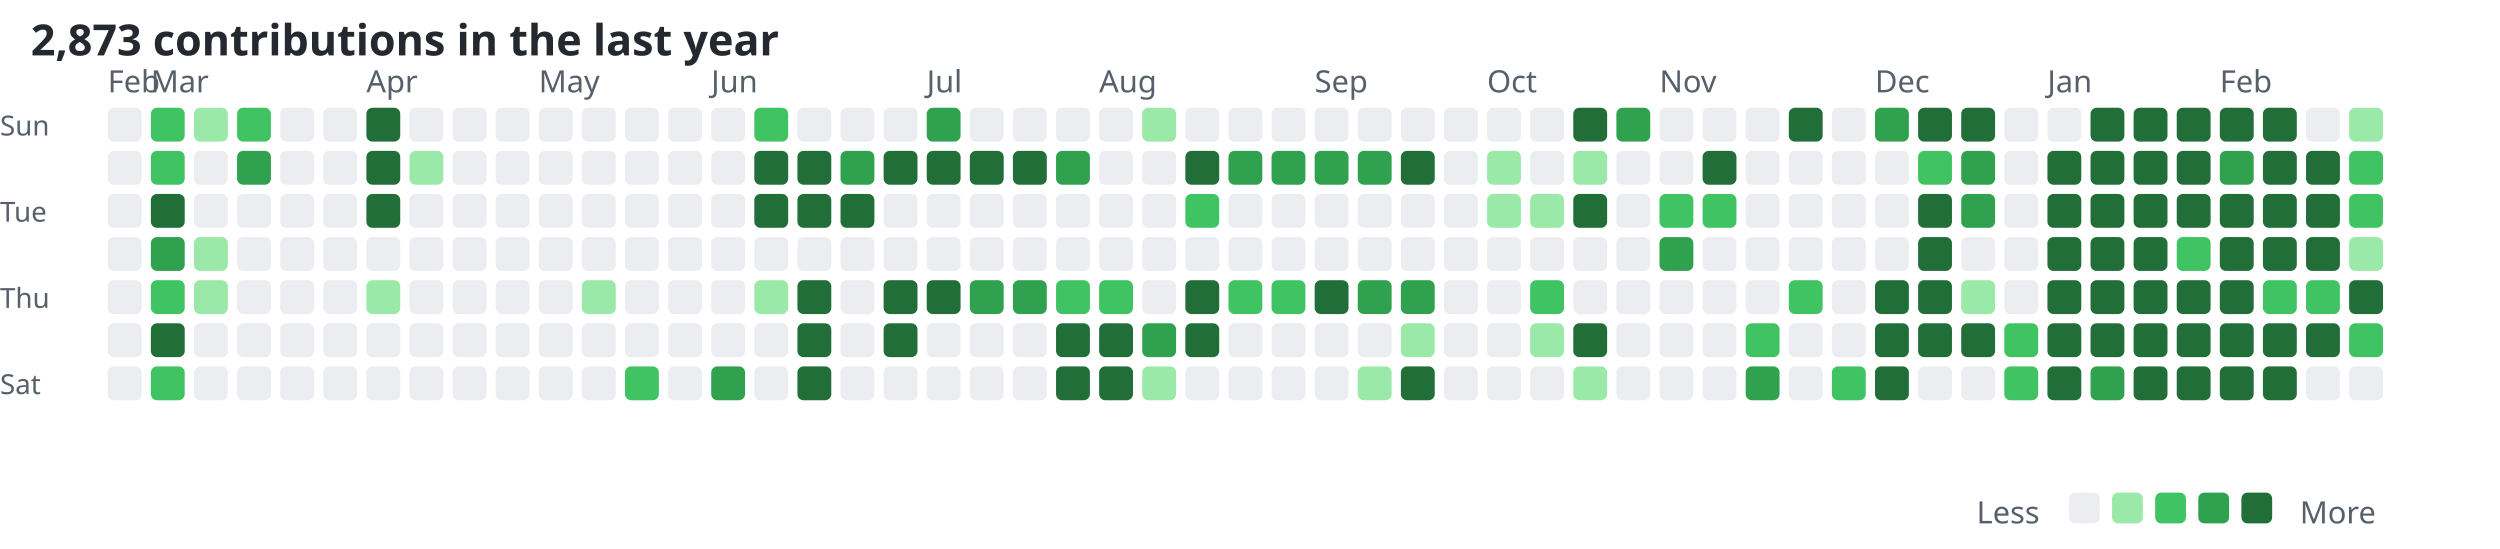
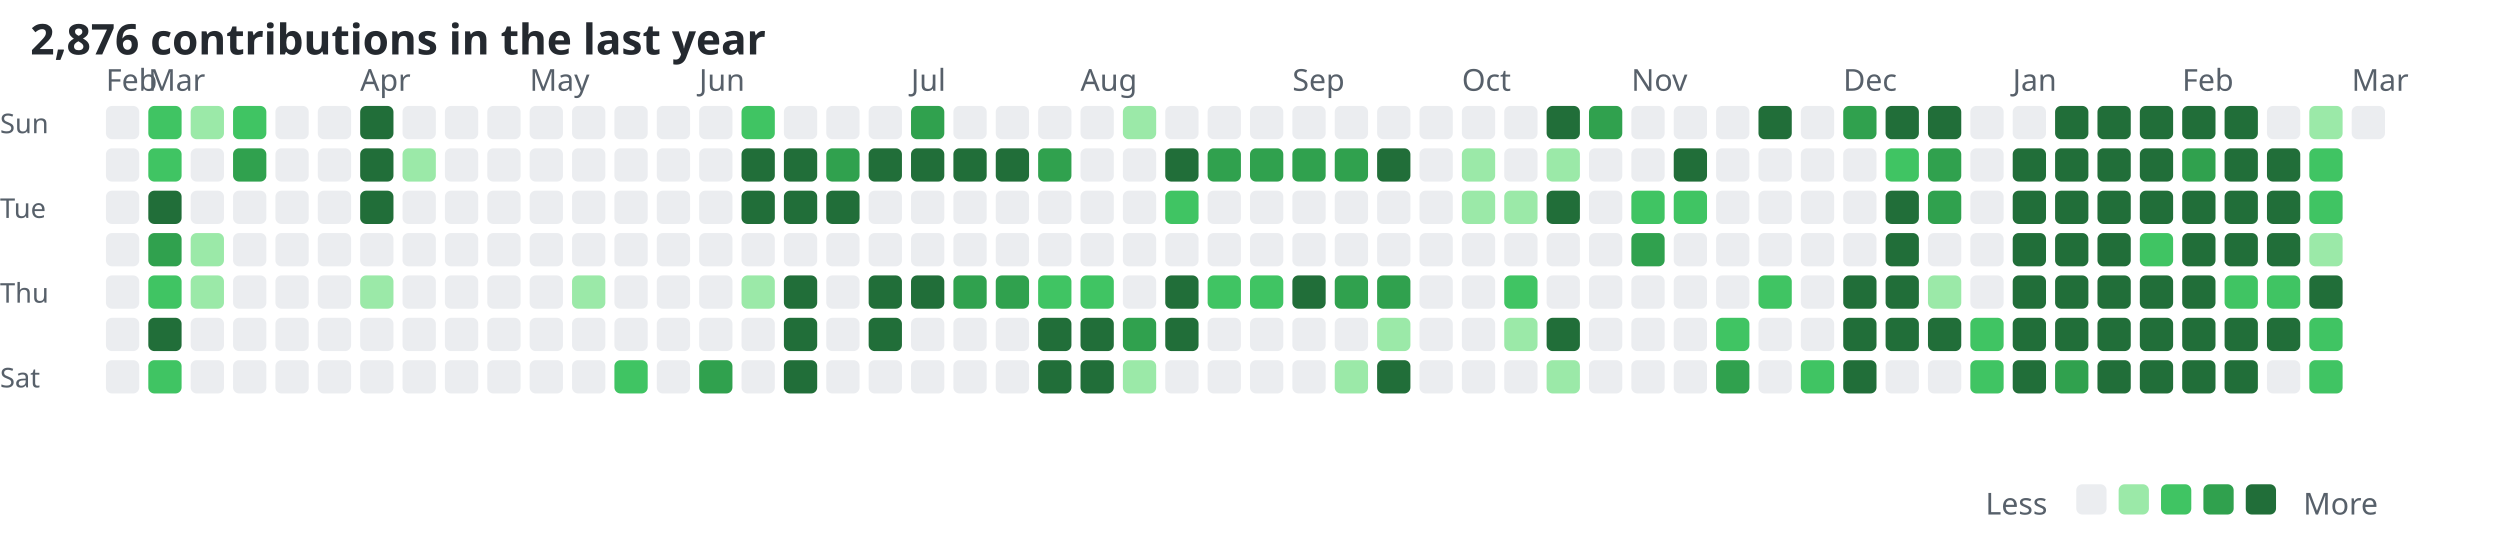
- <svg xmlns="http://www.w3.org/2000/svg" width="812" height="178" viewBox="0 0 812 178">
+ <svg xmlns="http://www.w3.org/2000/svg" width="826" height="178" viewBox="0 0 826 178">
  <style>
    .title { font: 600 14px 'Segoe UI', sans-serif; fill: #24292f; }
    .month { font: 400 10px 'Segoe UI', sans-serif; fill: #57606a; }
    .legend { font: 400 10px 'Segoe UI', sans-serif; fill: #57606a; }
    .day { font: 400 9px 'Segoe UI', sans-serif; fill: #57606a; }
  </style>
-   <text x="10" y="18" class="title">2,873 contributions in the last year</text>
+   <text x="10" y="18" class="title">2,876 contributions in the last year</text>
  <text x="35" y="30" class="month">Feb</text>
  <text x="49" y="30" class="month">Mar</text>
  <text x="119" y="30" class="month">Apr</text>
  <text x="175" y="30" class="month">May</text>
  <text x="231" y="30" class="month">Jun</text>
  <text x="301" y="30" class="month">Jul</text>
  <text x="357" y="30" class="month">Aug</text>
  <text x="427" y="30" class="month">Sep</text>
  <text x="483" y="30" class="month">Oct</text>
  <text x="539" y="30" class="month">Nov</text>
  <text x="609" y="30" class="month">Dec</text>
  <text x="665" y="30" class="month">Jan</text>
  <text x="721" y="30" class="month">Feb</text>
+   <text x="777" y="30" class="month">Mar</text>
  <text x="0" y="44" class="day">Sun</text>
  <text x="0" y="72" class="day">Tue</text>
  <text x="0" y="100" class="day">Thu</text>
  <text x="0" y="128" class="day">Sat</text>
  <rect x="35" y="35" width="11" height="11" rx="2" ry="2" fill="#ebedf0" />
  <rect x="35" y="49" width="11" height="11" rx="2" ry="2" fill="#ebedf0" />
  <rect x="35" y="63" width="11" height="11" rx="2" ry="2" fill="#ebedf0" />
  <rect x="35" y="77" width="11" height="11" rx="2" ry="2" fill="#ebedf0" />
  <rect x="35" y="91" width="11" height="11" rx="2" ry="2" fill="#ebedf0" />
  <rect x="35" y="105" width="11" height="11" rx="2" ry="2" fill="#ebedf0" />
  <rect x="35" y="119" width="11" height="11" rx="2" ry="2" fill="#ebedf0" />
  <rect x="49" y="35" width="11" height="11" rx="2" ry="2" fill="#40c463" />
  <rect x="49" y="49" width="11" height="11" rx="2" ry="2" fill="#40c463" />
  <rect x="49" y="63" width="11" height="11" rx="2" ry="2" fill="#216e39" />
  <rect x="49" y="77" width="11" height="11" rx="2" ry="2" fill="#30a14e" />
  <rect x="49" y="91" width="11" height="11" rx="2" ry="2" fill="#40c463" />
  <rect x="49" y="105" width="11" height="11" rx="2" ry="2" fill="#216e39" />
  <rect x="49" y="119" width="11" height="11" rx="2" ry="2" fill="#40c463" />
  <rect x="63" y="35" width="11" height="11" rx="2" ry="2" fill="#9be9a8" />
  <rect x="63" y="49" width="11" height="11" rx="2" ry="2" fill="#ebedf0" />
  <rect x="63" y="63" width="11" height="11" rx="2" ry="2" fill="#ebedf0" />
  <rect x="63" y="77" width="11" height="11" rx="2" ry="2" fill="#9be9a8" />
  <rect x="63" y="91" width="11" height="11" rx="2" ry="2" fill="#9be9a8" />
  <rect x="63" y="105" width="11" height="11" rx="2" ry="2" fill="#ebedf0" />
  <rect x="63" y="119" width="11" height="11" rx="2" ry="2" fill="#ebedf0" />
  <rect x="77" y="35" width="11" height="11" rx="2" ry="2" fill="#40c463" />
  <rect x="77" y="49" width="11" height="11" rx="2" ry="2" fill="#30a14e" />
  <rect x="77" y="63" width="11" height="11" rx="2" ry="2" fill="#ebedf0" />
  <rect x="77" y="77" width="11" height="11" rx="2" ry="2" fill="#ebedf0" />
  <rect x="77" y="91" width="11" height="11" rx="2" ry="2" fill="#ebedf0" />
  <rect x="77" y="105" width="11" height="11" rx="2" ry="2" fill="#ebedf0" />
  <rect x="77" y="119" width="11" height="11" rx="2" ry="2" fill="#ebedf0" />
  <rect x="91" y="35" width="11" height="11" rx="2" ry="2" fill="#ebedf0" />
  <rect x="91" y="49" width="11" height="11" rx="2" ry="2" fill="#ebedf0" />
  <rect x="91" y="63" width="11" height="11" rx="2" ry="2" fill="#ebedf0" />
  <rect x="91" y="77" width="11" height="11" rx="2" ry="2" fill="#ebedf0" />
  <rect x="91" y="91" width="11" height="11" rx="2" ry="2" fill="#ebedf0" />
  <rect x="91" y="105" width="11" height="11" rx="2" ry="2" fill="#ebedf0" />
  <rect x="91" y="119" width="11" height="11" rx="2" ry="2" fill="#ebedf0" />
  <rect x="105" y="35" width="11" height="11" rx="2" ry="2" fill="#ebedf0" />
  <rect x="105" y="49" width="11" height="11" rx="2" ry="2" fill="#ebedf0" />
  <rect x="105" y="63" width="11" height="11" rx="2" ry="2" fill="#ebedf0" />
  <rect x="105" y="77" width="11" height="11" rx="2" ry="2" fill="#ebedf0" />
  <rect x="105" y="91" width="11" height="11" rx="2" ry="2" fill="#ebedf0" />
  <rect x="105" y="105" width="11" height="11" rx="2" ry="2" fill="#ebedf0" />
  <rect x="105" y="119" width="11" height="11" rx="2" ry="2" fill="#ebedf0" />
  <rect x="119" y="35" width="11" height="11" rx="2" ry="2" fill="#216e39" />
  <rect x="119" y="49" width="11" height="11" rx="2" ry="2" fill="#216e39" />
  <rect x="119" y="63" width="11" height="11" rx="2" ry="2" fill="#216e39" />
  <rect x="119" y="77" width="11" height="11" rx="2" ry="2" fill="#ebedf0" />
  <rect x="119" y="91" width="11" height="11" rx="2" ry="2" fill="#9be9a8" />
  <rect x="119" y="105" width="11" height="11" rx="2" ry="2" fill="#ebedf0" />
  <rect x="119" y="119" width="11" height="11" rx="2" ry="2" fill="#ebedf0" />
  <rect x="133" y="35" width="11" height="11" rx="2" ry="2" fill="#ebedf0" />
  <rect x="133" y="49" width="11" height="11" rx="2" ry="2" fill="#9be9a8" />
  <rect x="133" y="63" width="11" height="11" rx="2" ry="2" fill="#ebedf0" />
  <rect x="133" y="77" width="11" height="11" rx="2" ry="2" fill="#ebedf0" />
  <rect x="133" y="91" width="11" height="11" rx="2" ry="2" fill="#ebedf0" />
  <rect x="133" y="105" width="11" height="11" rx="2" ry="2" fill="#ebedf0" />
  <rect x="133" y="119" width="11" height="11" rx="2" ry="2" fill="#ebedf0" />
  <rect x="147" y="35" width="11" height="11" rx="2" ry="2" fill="#ebedf0" />
  <rect x="147" y="49" width="11" height="11" rx="2" ry="2" fill="#ebedf0" />
  <rect x="147" y="63" width="11" height="11" rx="2" ry="2" fill="#ebedf0" />
  <rect x="147" y="77" width="11" height="11" rx="2" ry="2" fill="#ebedf0" />
  <rect x="147" y="91" width="11" height="11" rx="2" ry="2" fill="#ebedf0" />
  <rect x="147" y="105" width="11" height="11" rx="2" ry="2" fill="#ebedf0" />
  <rect x="147" y="119" width="11" height="11" rx="2" ry="2" fill="#ebedf0" />
  <rect x="161" y="35" width="11" height="11" rx="2" ry="2" fill="#ebedf0" />
  <rect x="161" y="49" width="11" height="11" rx="2" ry="2" fill="#ebedf0" />
  <rect x="161" y="63" width="11" height="11" rx="2" ry="2" fill="#ebedf0" />
  <rect x="161" y="77" width="11" height="11" rx="2" ry="2" fill="#ebedf0" />
  <rect x="161" y="91" width="11" height="11" rx="2" ry="2" fill="#ebedf0" />
  <rect x="161" y="105" width="11" height="11" rx="2" ry="2" fill="#ebedf0" />
  <rect x="161" y="119" width="11" height="11" rx="2" ry="2" fill="#ebedf0" />
  <rect x="175" y="35" width="11" height="11" rx="2" ry="2" fill="#ebedf0" />
  <rect x="175" y="49" width="11" height="11" rx="2" ry="2" fill="#ebedf0" />
  <rect x="175" y="63" width="11" height="11" rx="2" ry="2" fill="#ebedf0" />
  <rect x="175" y="77" width="11" height="11" rx="2" ry="2" fill="#ebedf0" />
  <rect x="175" y="91" width="11" height="11" rx="2" ry="2" fill="#ebedf0" />
  <rect x="175" y="105" width="11" height="11" rx="2" ry="2" fill="#ebedf0" />
  <rect x="175" y="119" width="11" height="11" rx="2" ry="2" fill="#ebedf0" />
  <rect x="189" y="35" width="11" height="11" rx="2" ry="2" fill="#ebedf0" />
  <rect x="189" y="49" width="11" height="11" rx="2" ry="2" fill="#ebedf0" />
  <rect x="189" y="63" width="11" height="11" rx="2" ry="2" fill="#ebedf0" />
  <rect x="189" y="77" width="11" height="11" rx="2" ry="2" fill="#ebedf0" />
  <rect x="189" y="91" width="11" height="11" rx="2" ry="2" fill="#9be9a8" />
  <rect x="189" y="105" width="11" height="11" rx="2" ry="2" fill="#ebedf0" />
  <rect x="189" y="119" width="11" height="11" rx="2" ry="2" fill="#ebedf0" />
  <rect x="203" y="35" width="11" height="11" rx="2" ry="2" fill="#ebedf0" />
  <rect x="203" y="49" width="11" height="11" rx="2" ry="2" fill="#ebedf0" />
  <rect x="203" y="63" width="11" height="11" rx="2" ry="2" fill="#ebedf0" />
  <rect x="203" y="77" width="11" height="11" rx="2" ry="2" fill="#ebedf0" />
  <rect x="203" y="91" width="11" height="11" rx="2" ry="2" fill="#ebedf0" />
  <rect x="203" y="105" width="11" height="11" rx="2" ry="2" fill="#ebedf0" />
  <rect x="203" y="119" width="11" height="11" rx="2" ry="2" fill="#40c463" />
  <rect x="217" y="35" width="11" height="11" rx="2" ry="2" fill="#ebedf0" />
  <rect x="217" y="49" width="11" height="11" rx="2" ry="2" fill="#ebedf0" />
  <rect x="217" y="63" width="11" height="11" rx="2" ry="2" fill="#ebedf0" />
  <rect x="217" y="77" width="11" height="11" rx="2" ry="2" fill="#ebedf0" />
  <rect x="217" y="91" width="11" height="11" rx="2" ry="2" fill="#ebedf0" />
  <rect x="217" y="105" width="11" height="11" rx="2" ry="2" fill="#ebedf0" />
  <rect x="217" y="119" width="11" height="11" rx="2" ry="2" fill="#ebedf0" />
  <rect x="231" y="35" width="11" height="11" rx="2" ry="2" fill="#ebedf0" />
  <rect x="231" y="49" width="11" height="11" rx="2" ry="2" fill="#ebedf0" />
  <rect x="231" y="63" width="11" height="11" rx="2" ry="2" fill="#ebedf0" />
  <rect x="231" y="77" width="11" height="11" rx="2" ry="2" fill="#ebedf0" />
  <rect x="231" y="91" width="11" height="11" rx="2" ry="2" fill="#ebedf0" />
  <rect x="231" y="105" width="11" height="11" rx="2" ry="2" fill="#ebedf0" />
  <rect x="231" y="119" width="11" height="11" rx="2" ry="2" fill="#30a14e" />
  <rect x="245" y="35" width="11" height="11" rx="2" ry="2" fill="#40c463" />
  <rect x="245" y="49" width="11" height="11" rx="2" ry="2" fill="#216e39" />
  <rect x="245" y="63" width="11" height="11" rx="2" ry="2" fill="#216e39" />
  <rect x="245" y="77" width="11" height="11" rx="2" ry="2" fill="#ebedf0" />
  <rect x="245" y="91" width="11" height="11" rx="2" ry="2" fill="#9be9a8" />
  <rect x="245" y="105" width="11" height="11" rx="2" ry="2" fill="#ebedf0" />
  <rect x="245" y="119" width="11" height="11" rx="2" ry="2" fill="#ebedf0" />
  <rect x="259" y="35" width="11" height="11" rx="2" ry="2" fill="#ebedf0" />
  <rect x="259" y="49" width="11" height="11" rx="2" ry="2" fill="#216e39" />
  <rect x="259" y="63" width="11" height="11" rx="2" ry="2" fill="#216e39" />
  <rect x="259" y="77" width="11" height="11" rx="2" ry="2" fill="#ebedf0" />
  <rect x="259" y="91" width="11" height="11" rx="2" ry="2" fill="#216e39" />
  <rect x="259" y="105" width="11" height="11" rx="2" ry="2" fill="#216e39" />
  <rect x="259" y="119" width="11" height="11" rx="2" ry="2" fill="#216e39" />
  <rect x="273" y="35" width="11" height="11" rx="2" ry="2" fill="#ebedf0" />
  <rect x="273" y="49" width="11" height="11" rx="2" ry="2" fill="#30a14e" />
  <rect x="273" y="63" width="11" height="11" rx="2" ry="2" fill="#216e39" />
  <rect x="273" y="77" width="11" height="11" rx="2" ry="2" fill="#ebedf0" />
  <rect x="273" y="91" width="11" height="11" rx="2" ry="2" fill="#ebedf0" />
  <rect x="273" y="105" width="11" height="11" rx="2" ry="2" fill="#ebedf0" />
  <rect x="273" y="119" width="11" height="11" rx="2" ry="2" fill="#ebedf0" />
  <rect x="287" y="35" width="11" height="11" rx="2" ry="2" fill="#ebedf0" />
  <rect x="287" y="49" width="11" height="11" rx="2" ry="2" fill="#216e39" />
  <rect x="287" y="63" width="11" height="11" rx="2" ry="2" fill="#ebedf0" />
  <rect x="287" y="77" width="11" height="11" rx="2" ry="2" fill="#ebedf0" />
  <rect x="287" y="91" width="11" height="11" rx="2" ry="2" fill="#216e39" />
  <rect x="287" y="105" width="11" height="11" rx="2" ry="2" fill="#216e39" />
  <rect x="287" y="119" width="11" height="11" rx="2" ry="2" fill="#ebedf0" />
  <rect x="301" y="35" width="11" height="11" rx="2" ry="2" fill="#30a14e" />
  <rect x="301" y="49" width="11" height="11" rx="2" ry="2" fill="#216e39" />
  <rect x="301" y="63" width="11" height="11" rx="2" ry="2" fill="#ebedf0" />
  <rect x="301" y="77" width="11" height="11" rx="2" ry="2" fill="#ebedf0" />
  <rect x="301" y="91" width="11" height="11" rx="2" ry="2" fill="#216e39" />
  <rect x="301" y="105" width="11" height="11" rx="2" ry="2" fill="#ebedf0" />
  <rect x="301" y="119" width="11" height="11" rx="2" ry="2" fill="#ebedf0" />
  <rect x="315" y="35" width="11" height="11" rx="2" ry="2" fill="#ebedf0" />
  <rect x="315" y="49" width="11" height="11" rx="2" ry="2" fill="#216e39" />
  <rect x="315" y="63" width="11" height="11" rx="2" ry="2" fill="#ebedf0" />
  <rect x="315" y="77" width="11" height="11" rx="2" ry="2" fill="#ebedf0" />
  <rect x="315" y="91" width="11" height="11" rx="2" ry="2" fill="#30a14e" />
  <rect x="315" y="105" width="11" height="11" rx="2" ry="2" fill="#ebedf0" />
  <rect x="315" y="119" width="11" height="11" rx="2" ry="2" fill="#ebedf0" />
  <rect x="329" y="35" width="11" height="11" rx="2" ry="2" fill="#ebedf0" />
  <rect x="329" y="49" width="11" height="11" rx="2" ry="2" fill="#216e39" />
  <rect x="329" y="63" width="11" height="11" rx="2" ry="2" fill="#ebedf0" />
  <rect x="329" y="77" width="11" height="11" rx="2" ry="2" fill="#ebedf0" />
  <rect x="329" y="91" width="11" height="11" rx="2" ry="2" fill="#30a14e" />
  <rect x="329" y="105" width="11" height="11" rx="2" ry="2" fill="#ebedf0" />
  <rect x="329" y="119" width="11" height="11" rx="2" ry="2" fill="#ebedf0" />
  <rect x="343" y="35" width="11" height="11" rx="2" ry="2" fill="#ebedf0" />
  <rect x="343" y="49" width="11" height="11" rx="2" ry="2" fill="#30a14e" />
  <rect x="343" y="63" width="11" height="11" rx="2" ry="2" fill="#ebedf0" />
  <rect x="343" y="77" width="11" height="11" rx="2" ry="2" fill="#ebedf0" />
  <rect x="343" y="91" width="11" height="11" rx="2" ry="2" fill="#40c463" />
  <rect x="343" y="105" width="11" height="11" rx="2" ry="2" fill="#216e39" />
  <rect x="343" y="119" width="11" height="11" rx="2" ry="2" fill="#216e39" />
  <rect x="357" y="35" width="11" height="11" rx="2" ry="2" fill="#ebedf0" />
  <rect x="357" y="49" width="11" height="11" rx="2" ry="2" fill="#ebedf0" />
  <rect x="357" y="63" width="11" height="11" rx="2" ry="2" fill="#ebedf0" />
  <rect x="357" y="77" width="11" height="11" rx="2" ry="2" fill="#ebedf0" />
  <rect x="357" y="91" width="11" height="11" rx="2" ry="2" fill="#40c463" />
  <rect x="357" y="105" width="11" height="11" rx="2" ry="2" fill="#216e39" />
  <rect x="357" y="119" width="11" height="11" rx="2" ry="2" fill="#216e39" />
  <rect x="371" y="35" width="11" height="11" rx="2" ry="2" fill="#9be9a8" />
  <rect x="371" y="49" width="11" height="11" rx="2" ry="2" fill="#ebedf0" />
  <rect x="371" y="63" width="11" height="11" rx="2" ry="2" fill="#ebedf0" />
  <rect x="371" y="77" width="11" height="11" rx="2" ry="2" fill="#ebedf0" />
  <rect x="371" y="91" width="11" height="11" rx="2" ry="2" fill="#ebedf0" />
  <rect x="371" y="105" width="11" height="11" rx="2" ry="2" fill="#30a14e" />
  <rect x="371" y="119" width="11" height="11" rx="2" ry="2" fill="#9be9a8" />
  <rect x="385" y="35" width="11" height="11" rx="2" ry="2" fill="#ebedf0" />
  <rect x="385" y="49" width="11" height="11" rx="2" ry="2" fill="#216e39" />
  <rect x="385" y="63" width="11" height="11" rx="2" ry="2" fill="#40c463" />
  <rect x="385" y="77" width="11" height="11" rx="2" ry="2" fill="#ebedf0" />
  <rect x="385" y="91" width="11" height="11" rx="2" ry="2" fill="#216e39" />
  <rect x="385" y="105" width="11" height="11" rx="2" ry="2" fill="#216e39" />
  <rect x="385" y="119" width="11" height="11" rx="2" ry="2" fill="#ebedf0" />
  <rect x="399" y="35" width="11" height="11" rx="2" ry="2" fill="#ebedf0" />
  <rect x="399" y="49" width="11" height="11" rx="2" ry="2" fill="#30a14e" />
  <rect x="399" y="63" width="11" height="11" rx="2" ry="2" fill="#ebedf0" />
  <rect x="399" y="77" width="11" height="11" rx="2" ry="2" fill="#ebedf0" />
  <rect x="399" y="91" width="11" height="11" rx="2" ry="2" fill="#40c463" />
  <rect x="399" y="105" width="11" height="11" rx="2" ry="2" fill="#ebedf0" />
  <rect x="399" y="119" width="11" height="11" rx="2" ry="2" fill="#ebedf0" />
  <rect x="413" y="35" width="11" height="11" rx="2" ry="2" fill="#ebedf0" />
  <rect x="413" y="49" width="11" height="11" rx="2" ry="2" fill="#30a14e" />
  <rect x="413" y="63" width="11" height="11" rx="2" ry="2" fill="#ebedf0" />
  <rect x="413" y="77" width="11" height="11" rx="2" ry="2" fill="#ebedf0" />
  <rect x="413" y="91" width="11" height="11" rx="2" ry="2" fill="#40c463" />
  <rect x="413" y="105" width="11" height="11" rx="2" ry="2" fill="#ebedf0" />
  <rect x="413" y="119" width="11" height="11" rx="2" ry="2" fill="#ebedf0" />
  <rect x="427" y="35" width="11" height="11" rx="2" ry="2" fill="#ebedf0" />
  <rect x="427" y="49" width="11" height="11" rx="2" ry="2" fill="#30a14e" />
  <rect x="427" y="63" width="11" height="11" rx="2" ry="2" fill="#ebedf0" />
  <rect x="427" y="77" width="11" height="11" rx="2" ry="2" fill="#ebedf0" />
  <rect x="427" y="91" width="11" height="11" rx="2" ry="2" fill="#216e39" />
  <rect x="427" y="105" width="11" height="11" rx="2" ry="2" fill="#ebedf0" />
  <rect x="427" y="119" width="11" height="11" rx="2" ry="2" fill="#ebedf0" />
  <rect x="441" y="35" width="11" height="11" rx="2" ry="2" fill="#ebedf0" />
  <rect x="441" y="49" width="11" height="11" rx="2" ry="2" fill="#30a14e" />
  <rect x="441" y="63" width="11" height="11" rx="2" ry="2" fill="#ebedf0" />
  <rect x="441" y="77" width="11" height="11" rx="2" ry="2" fill="#ebedf0" />
  <rect x="441" y="91" width="11" height="11" rx="2" ry="2" fill="#30a14e" />
  <rect x="441" y="105" width="11" height="11" rx="2" ry="2" fill="#ebedf0" />
  <rect x="441" y="119" width="11" height="11" rx="2" ry="2" fill="#9be9a8" />
  <rect x="455" y="35" width="11" height="11" rx="2" ry="2" fill="#ebedf0" />
  <rect x="455" y="49" width="11" height="11" rx="2" ry="2" fill="#216e39" />
  <rect x="455" y="63" width="11" height="11" rx="2" ry="2" fill="#ebedf0" />
  <rect x="455" y="77" width="11" height="11" rx="2" ry="2" fill="#ebedf0" />
  <rect x="455" y="91" width="11" height="11" rx="2" ry="2" fill="#30a14e" />
  <rect x="455" y="105" width="11" height="11" rx="2" ry="2" fill="#9be9a8" />
  <rect x="455" y="119" width="11" height="11" rx="2" ry="2" fill="#216e39" />
  <rect x="469" y="35" width="11" height="11" rx="2" ry="2" fill="#ebedf0" />
  <rect x="469" y="49" width="11" height="11" rx="2" ry="2" fill="#ebedf0" />
  <rect x="469" y="63" width="11" height="11" rx="2" ry="2" fill="#ebedf0" />
  <rect x="469" y="77" width="11" height="11" rx="2" ry="2" fill="#ebedf0" />
  <rect x="469" y="91" width="11" height="11" rx="2" ry="2" fill="#ebedf0" />
  <rect x="469" y="105" width="11" height="11" rx="2" ry="2" fill="#ebedf0" />
  <rect x="469" y="119" width="11" height="11" rx="2" ry="2" fill="#ebedf0" />
  <rect x="483" y="35" width="11" height="11" rx="2" ry="2" fill="#ebedf0" />
  <rect x="483" y="49" width="11" height="11" rx="2" ry="2" fill="#9be9a8" />
  <rect x="483" y="63" width="11" height="11" rx="2" ry="2" fill="#9be9a8" />
  <rect x="483" y="77" width="11" height="11" rx="2" ry="2" fill="#ebedf0" />
  <rect x="483" y="91" width="11" height="11" rx="2" ry="2" fill="#ebedf0" />
  <rect x="483" y="105" width="11" height="11" rx="2" ry="2" fill="#ebedf0" />
  <rect x="483" y="119" width="11" height="11" rx="2" ry="2" fill="#ebedf0" />
  <rect x="497" y="35" width="11" height="11" rx="2" ry="2" fill="#ebedf0" />
  <rect x="497" y="49" width="11" height="11" rx="2" ry="2" fill="#ebedf0" />
  <rect x="497" y="63" width="11" height="11" rx="2" ry="2" fill="#9be9a8" />
  <rect x="497" y="77" width="11" height="11" rx="2" ry="2" fill="#ebedf0" />
  <rect x="497" y="91" width="11" height="11" rx="2" ry="2" fill="#40c463" />
  <rect x="497" y="105" width="11" height="11" rx="2" ry="2" fill="#9be9a8" />
  <rect x="497" y="119" width="11" height="11" rx="2" ry="2" fill="#ebedf0" />
  <rect x="511" y="35" width="11" height="11" rx="2" ry="2" fill="#216e39" />
  <rect x="511" y="49" width="11" height="11" rx="2" ry="2" fill="#9be9a8" />
  <rect x="511" y="63" width="11" height="11" rx="2" ry="2" fill="#216e39" />
  <rect x="511" y="77" width="11" height="11" rx="2" ry="2" fill="#ebedf0" />
  <rect x="511" y="91" width="11" height="11" rx="2" ry="2" fill="#ebedf0" />
  <rect x="511" y="105" width="11" height="11" rx="2" ry="2" fill="#216e39" />
  <rect x="511" y="119" width="11" height="11" rx="2" ry="2" fill="#9be9a8" />
  <rect x="525" y="35" width="11" height="11" rx="2" ry="2" fill="#30a14e" />
  <rect x="525" y="49" width="11" height="11" rx="2" ry="2" fill="#ebedf0" />
  <rect x="525" y="63" width="11" height="11" rx="2" ry="2" fill="#ebedf0" />
  <rect x="525" y="77" width="11" height="11" rx="2" ry="2" fill="#ebedf0" />
  <rect x="525" y="91" width="11" height="11" rx="2" ry="2" fill="#ebedf0" />
  <rect x="525" y="105" width="11" height="11" rx="2" ry="2" fill="#ebedf0" />
  <rect x="525" y="119" width="11" height="11" rx="2" ry="2" fill="#ebedf0" />
  <rect x="539" y="35" width="11" height="11" rx="2" ry="2" fill="#ebedf0" />
  <rect x="539" y="49" width="11" height="11" rx="2" ry="2" fill="#ebedf0" />
  <rect x="539" y="63" width="11" height="11" rx="2" ry="2" fill="#40c463" />
  <rect x="539" y="77" width="11" height="11" rx="2" ry="2" fill="#30a14e" />
  <rect x="539" y="91" width="11" height="11" rx="2" ry="2" fill="#ebedf0" />
  <rect x="539" y="105" width="11" height="11" rx="2" ry="2" fill="#ebedf0" />
  <rect x="539" y="119" width="11" height="11" rx="2" ry="2" fill="#ebedf0" />
  <rect x="553" y="35" width="11" height="11" rx="2" ry="2" fill="#ebedf0" />
  <rect x="553" y="49" width="11" height="11" rx="2" ry="2" fill="#216e39" />
  <rect x="553" y="63" width="11" height="11" rx="2" ry="2" fill="#40c463" />
  <rect x="553" y="77" width="11" height="11" rx="2" ry="2" fill="#ebedf0" />
  <rect x="553" y="91" width="11" height="11" rx="2" ry="2" fill="#ebedf0" />
  <rect x="553" y="105" width="11" height="11" rx="2" ry="2" fill="#ebedf0" />
  <rect x="553" y="119" width="11" height="11" rx="2" ry="2" fill="#ebedf0" />
  <rect x="567" y="35" width="11" height="11" rx="2" ry="2" fill="#ebedf0" />
  <rect x="567" y="49" width="11" height="11" rx="2" ry="2" fill="#ebedf0" />
  <rect x="567" y="63" width="11" height="11" rx="2" ry="2" fill="#ebedf0" />
  <rect x="567" y="77" width="11" height="11" rx="2" ry="2" fill="#ebedf0" />
  <rect x="567" y="91" width="11" height="11" rx="2" ry="2" fill="#ebedf0" />
  <rect x="567" y="105" width="11" height="11" rx="2" ry="2" fill="#40c463" />
  <rect x="567" y="119" width="11" height="11" rx="2" ry="2" fill="#30a14e" />
  <rect x="581" y="35" width="11" height="11" rx="2" ry="2" fill="#216e39" />
  <rect x="581" y="49" width="11" height="11" rx="2" ry="2" fill="#ebedf0" />
  <rect x="581" y="63" width="11" height="11" rx="2" ry="2" fill="#ebedf0" />
  <rect x="581" y="77" width="11" height="11" rx="2" ry="2" fill="#ebedf0" />
  <rect x="581" y="91" width="11" height="11" rx="2" ry="2" fill="#40c463" />
  <rect x="581" y="105" width="11" height="11" rx="2" ry="2" fill="#ebedf0" />
  <rect x="581" y="119" width="11" height="11" rx="2" ry="2" fill="#ebedf0" />
  <rect x="595" y="35" width="11" height="11" rx="2" ry="2" fill="#ebedf0" />
  <rect x="595" y="49" width="11" height="11" rx="2" ry="2" fill="#ebedf0" />
  <rect x="595" y="63" width="11" height="11" rx="2" ry="2" fill="#ebedf0" />
  <rect x="595" y="77" width="11" height="11" rx="2" ry="2" fill="#ebedf0" />
  <rect x="595" y="91" width="11" height="11" rx="2" ry="2" fill="#ebedf0" />
  <rect x="595" y="105" width="11" height="11" rx="2" ry="2" fill="#ebedf0" />
  <rect x="595" y="119" width="11" height="11" rx="2" ry="2" fill="#40c463" />
  <rect x="609" y="35" width="11" height="11" rx="2" ry="2" fill="#30a14e" />
  <rect x="609" y="49" width="11" height="11" rx="2" ry="2" fill="#ebedf0" />
  <rect x="609" y="63" width="11" height="11" rx="2" ry="2" fill="#ebedf0" />
  <rect x="609" y="77" width="11" height="11" rx="2" ry="2" fill="#ebedf0" />
  <rect x="609" y="91" width="11" height="11" rx="2" ry="2" fill="#216e39" />
  <rect x="609" y="105" width="11" height="11" rx="2" ry="2" fill="#216e39" />
  <rect x="609" y="119" width="11" height="11" rx="2" ry="2" fill="#216e39" />
  <rect x="623" y="35" width="11" height="11" rx="2" ry="2" fill="#216e39" />
  <rect x="623" y="49" width="11" height="11" rx="2" ry="2" fill="#40c463" />
  <rect x="623" y="63" width="11" height="11" rx="2" ry="2" fill="#216e39" />
  <rect x="623" y="77" width="11" height="11" rx="2" ry="2" fill="#216e39" />
  <rect x="623" y="91" width="11" height="11" rx="2" ry="2" fill="#216e39" />
  <rect x="623" y="105" width="11" height="11" rx="2" ry="2" fill="#216e39" />
  <rect x="623" y="119" width="11" height="11" rx="2" ry="2" fill="#ebedf0" />
  <rect x="637" y="35" width="11" height="11" rx="2" ry="2" fill="#216e39" />
  <rect x="637" y="49" width="11" height="11" rx="2" ry="2" fill="#30a14e" />
  <rect x="637" y="63" width="11" height="11" rx="2" ry="2" fill="#30a14e" />
  <rect x="637" y="77" width="11" height="11" rx="2" ry="2" fill="#ebedf0" />
  <rect x="637" y="91" width="11" height="11" rx="2" ry="2" fill="#9be9a8" />
  <rect x="637" y="105" width="11" height="11" rx="2" ry="2" fill="#216e39" />
  <rect x="637" y="119" width="11" height="11" rx="2" ry="2" fill="#ebedf0" />
  <rect x="651" y="35" width="11" height="11" rx="2" ry="2" fill="#ebedf0" />
  <rect x="651" y="49" width="11" height="11" rx="2" ry="2" fill="#ebedf0" />
  <rect x="651" y="63" width="11" height="11" rx="2" ry="2" fill="#ebedf0" />
  <rect x="651" y="77" width="11" height="11" rx="2" ry="2" fill="#ebedf0" />
  <rect x="651" y="91" width="11" height="11" rx="2" ry="2" fill="#ebedf0" />
  <rect x="651" y="105" width="11" height="11" rx="2" ry="2" fill="#40c463" />
  <rect x="651" y="119" width="11" height="11" rx="2" ry="2" fill="#40c463" />
  <rect x="665" y="35" width="11" height="11" rx="2" ry="2" fill="#ebedf0" />
  <rect x="665" y="49" width="11" height="11" rx="2" ry="2" fill="#216e39" />
  <rect x="665" y="63" width="11" height="11" rx="2" ry="2" fill="#216e39" />
  <rect x="665" y="77" width="11" height="11" rx="2" ry="2" fill="#216e39" />
  <rect x="665" y="91" width="11" height="11" rx="2" ry="2" fill="#216e39" />
  <rect x="665" y="105" width="11" height="11" rx="2" ry="2" fill="#216e39" />
  <rect x="665" y="119" width="11" height="11" rx="2" ry="2" fill="#216e39" />
  <rect x="679" y="35" width="11" height="11" rx="2" ry="2" fill="#216e39" />
  <rect x="679" y="49" width="11" height="11" rx="2" ry="2" fill="#216e39" />
  <rect x="679" y="63" width="11" height="11" rx="2" ry="2" fill="#216e39" />
  <rect x="679" y="77" width="11" height="11" rx="2" ry="2" fill="#216e39" />
  <rect x="679" y="91" width="11" height="11" rx="2" ry="2" fill="#216e39" />
  <rect x="679" y="105" width="11" height="11" rx="2" ry="2" fill="#216e39" />
  <rect x="679" y="119" width="11" height="11" rx="2" ry="2" fill="#30a14e" />
  <rect x="693" y="35" width="11" height="11" rx="2" ry="2" fill="#216e39" />
  <rect x="693" y="49" width="11" height="11" rx="2" ry="2" fill="#216e39" />
  <rect x="693" y="63" width="11" height="11" rx="2" ry="2" fill="#216e39" />
  <rect x="693" y="77" width="11" height="11" rx="2" ry="2" fill="#216e39" />
  <rect x="693" y="91" width="11" height="11" rx="2" ry="2" fill="#216e39" />
  <rect x="693" y="105" width="11" height="11" rx="2" ry="2" fill="#216e39" />
  <rect x="693" y="119" width="11" height="11" rx="2" ry="2" fill="#216e39" />
  <rect x="707" y="35" width="11" height="11" rx="2" ry="2" fill="#216e39" />
  <rect x="707" y="49" width="11" height="11" rx="2" ry="2" fill="#216e39" />
  <rect x="707" y="63" width="11" height="11" rx="2" ry="2" fill="#216e39" />
  <rect x="707" y="77" width="11" height="11" rx="2" ry="2" fill="#40c463" />
  <rect x="707" y="91" width="11" height="11" rx="2" ry="2" fill="#216e39" />
  <rect x="707" y="105" width="11" height="11" rx="2" ry="2" fill="#216e39" />
  <rect x="707" y="119" width="11" height="11" rx="2" ry="2" fill="#216e39" />
  <rect x="721" y="35" width="11" height="11" rx="2" ry="2" fill="#216e39" />
  <rect x="721" y="49" width="11" height="11" rx="2" ry="2" fill="#30a14e" />
  <rect x="721" y="63" width="11" height="11" rx="2" ry="2" fill="#216e39" />
  <rect x="721" y="77" width="11" height="11" rx="2" ry="2" fill="#216e39" />
  <rect x="721" y="91" width="11" height="11" rx="2" ry="2" fill="#216e39" />
  <rect x="721" y="105" width="11" height="11" rx="2" ry="2" fill="#216e39" />
  <rect x="721" y="119" width="11" height="11" rx="2" ry="2" fill="#216e39" />
  <rect x="735" y="35" width="11" height="11" rx="2" ry="2" fill="#216e39" />
  <rect x="735" y="49" width="11" height="11" rx="2" ry="2" fill="#216e39" />
  <rect x="735" y="63" width="11" height="11" rx="2" ry="2" fill="#216e39" />
  <rect x="735" y="77" width="11" height="11" rx="2" ry="2" fill="#216e39" />
  <rect x="735" y="91" width="11" height="11" rx="2" ry="2" fill="#40c463" />
  <rect x="735" y="105" width="11" height="11" rx="2" ry="2" fill="#216e39" />
  <rect x="735" y="119" width="11" height="11" rx="2" ry="2" fill="#216e39" />
  <rect x="749" y="35" width="11" height="11" rx="2" ry="2" fill="#ebedf0" />
  <rect x="749" y="49" width="11" height="11" rx="2" ry="2" fill="#216e39" />
  <rect x="749" y="63" width="11" height="11" rx="2" ry="2" fill="#216e39" />
  <rect x="749" y="77" width="11" height="11" rx="2" ry="2" fill="#216e39" />
  <rect x="749" y="91" width="11" height="11" rx="2" ry="2" fill="#40c463" />
  <rect x="749" y="105" width="11" height="11" rx="2" ry="2" fill="#216e39" />
  <rect x="749" y="119" width="11" height="11" rx="2" ry="2" fill="#ebedf0" />
  <rect x="763" y="35" width="11" height="11" rx="2" ry="2" fill="#9be9a8" />
  <rect x="763" y="49" width="11" height="11" rx="2" ry="2" fill="#40c463" />
  <rect x="763" y="63" width="11" height="11" rx="2" ry="2" fill="#40c463" />
  <rect x="763" y="77" width="11" height="11" rx="2" ry="2" fill="#9be9a8" />
  <rect x="763" y="91" width="11" height="11" rx="2" ry="2" fill="#216e39" />
  <rect x="763" y="105" width="11" height="11" rx="2" ry="2" fill="#40c463" />
-   <rect x="763" y="119" width="11" height="11" rx="2" ry="2" fill="#ebedf0" />
-   <text x="642" y="170" class="legend">Less</text>
-   <rect x="672" y="160" width="10" height="10" rx="2" fill="#ebedf0" />
-   <rect x="686" y="160" width="10" height="10" rx="2" fill="#9be9a8" />
-   <rect x="700" y="160" width="10" height="10" rx="2" fill="#40c463" />
-   <rect x="714" y="160" width="10" height="10" rx="2" fill="#30a14e" />
-   <rect x="728" y="160" width="10" height="10" rx="2" fill="#216e39" />
-   <text x="747" y="170" class="legend">More</text>
+   <rect x="763" y="119" width="11" height="11" rx="2" ry="2" fill="#40c463" />
+   <rect x="777" y="35" width="11" height="11" rx="2" ry="2" fill="#ebedf0" />
+   <text x="656" y="170" class="legend">Less</text>
+   <rect x="686" y="160" width="10" height="10" rx="2" fill="#ebedf0" />
+   <rect x="700" y="160" width="10" height="10" rx="2" fill="#9be9a8" />
+   <rect x="714" y="160" width="10" height="10" rx="2" fill="#40c463" />
+   <rect x="728" y="160" width="10" height="10" rx="2" fill="#30a14e" />
+   <rect x="742" y="160" width="10" height="10" rx="2" fill="#216e39" />
+   <text x="761" y="170" class="legend">More</text>
</svg>
